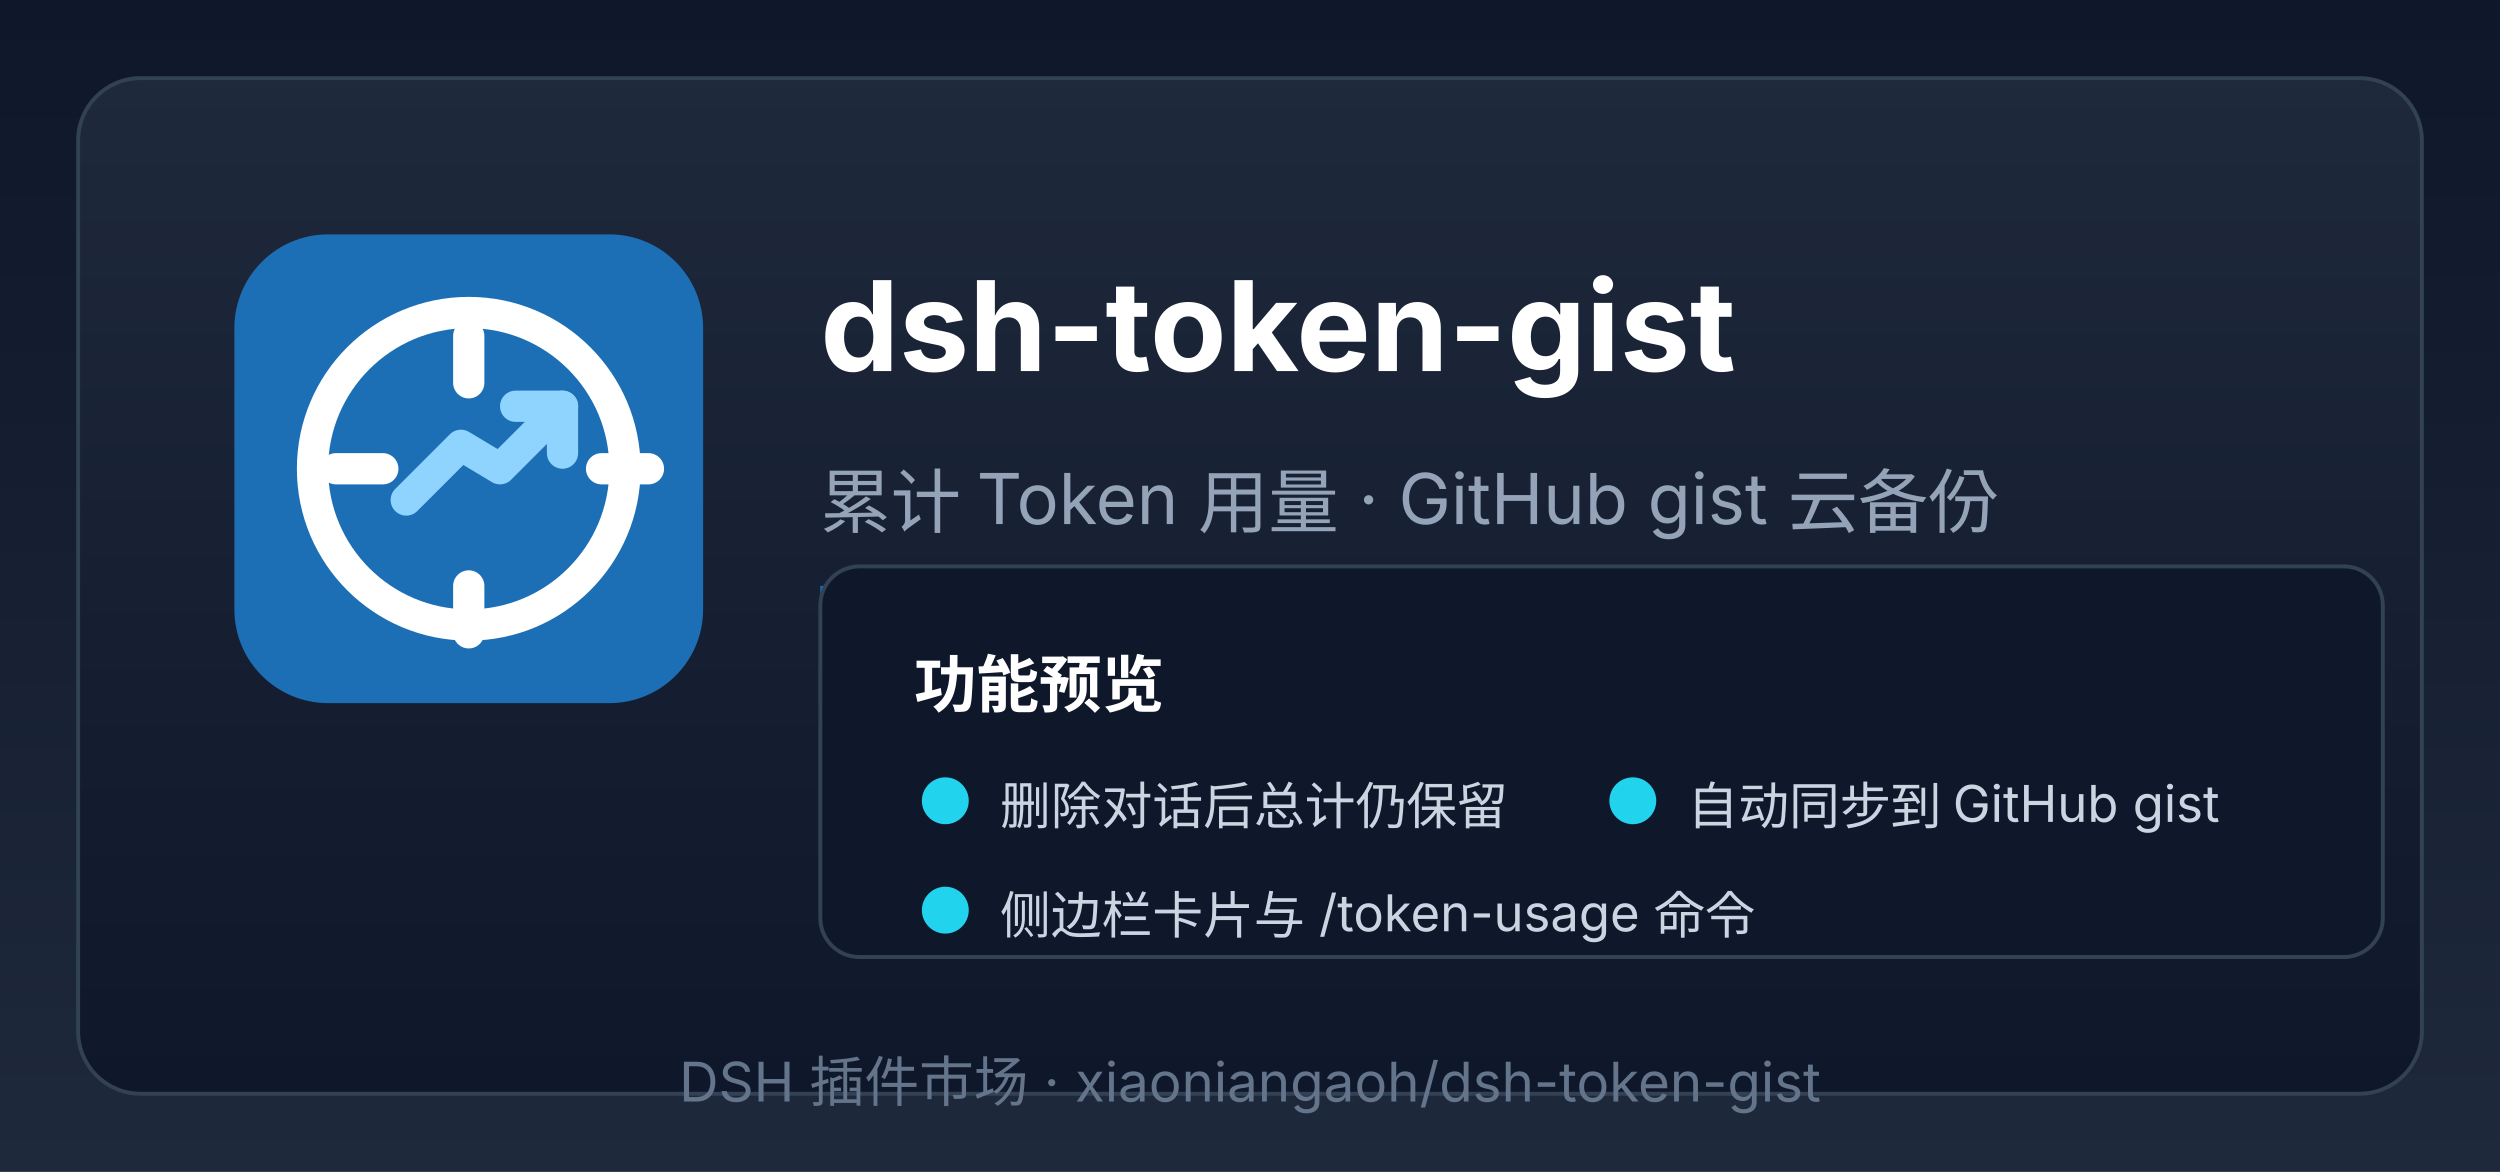
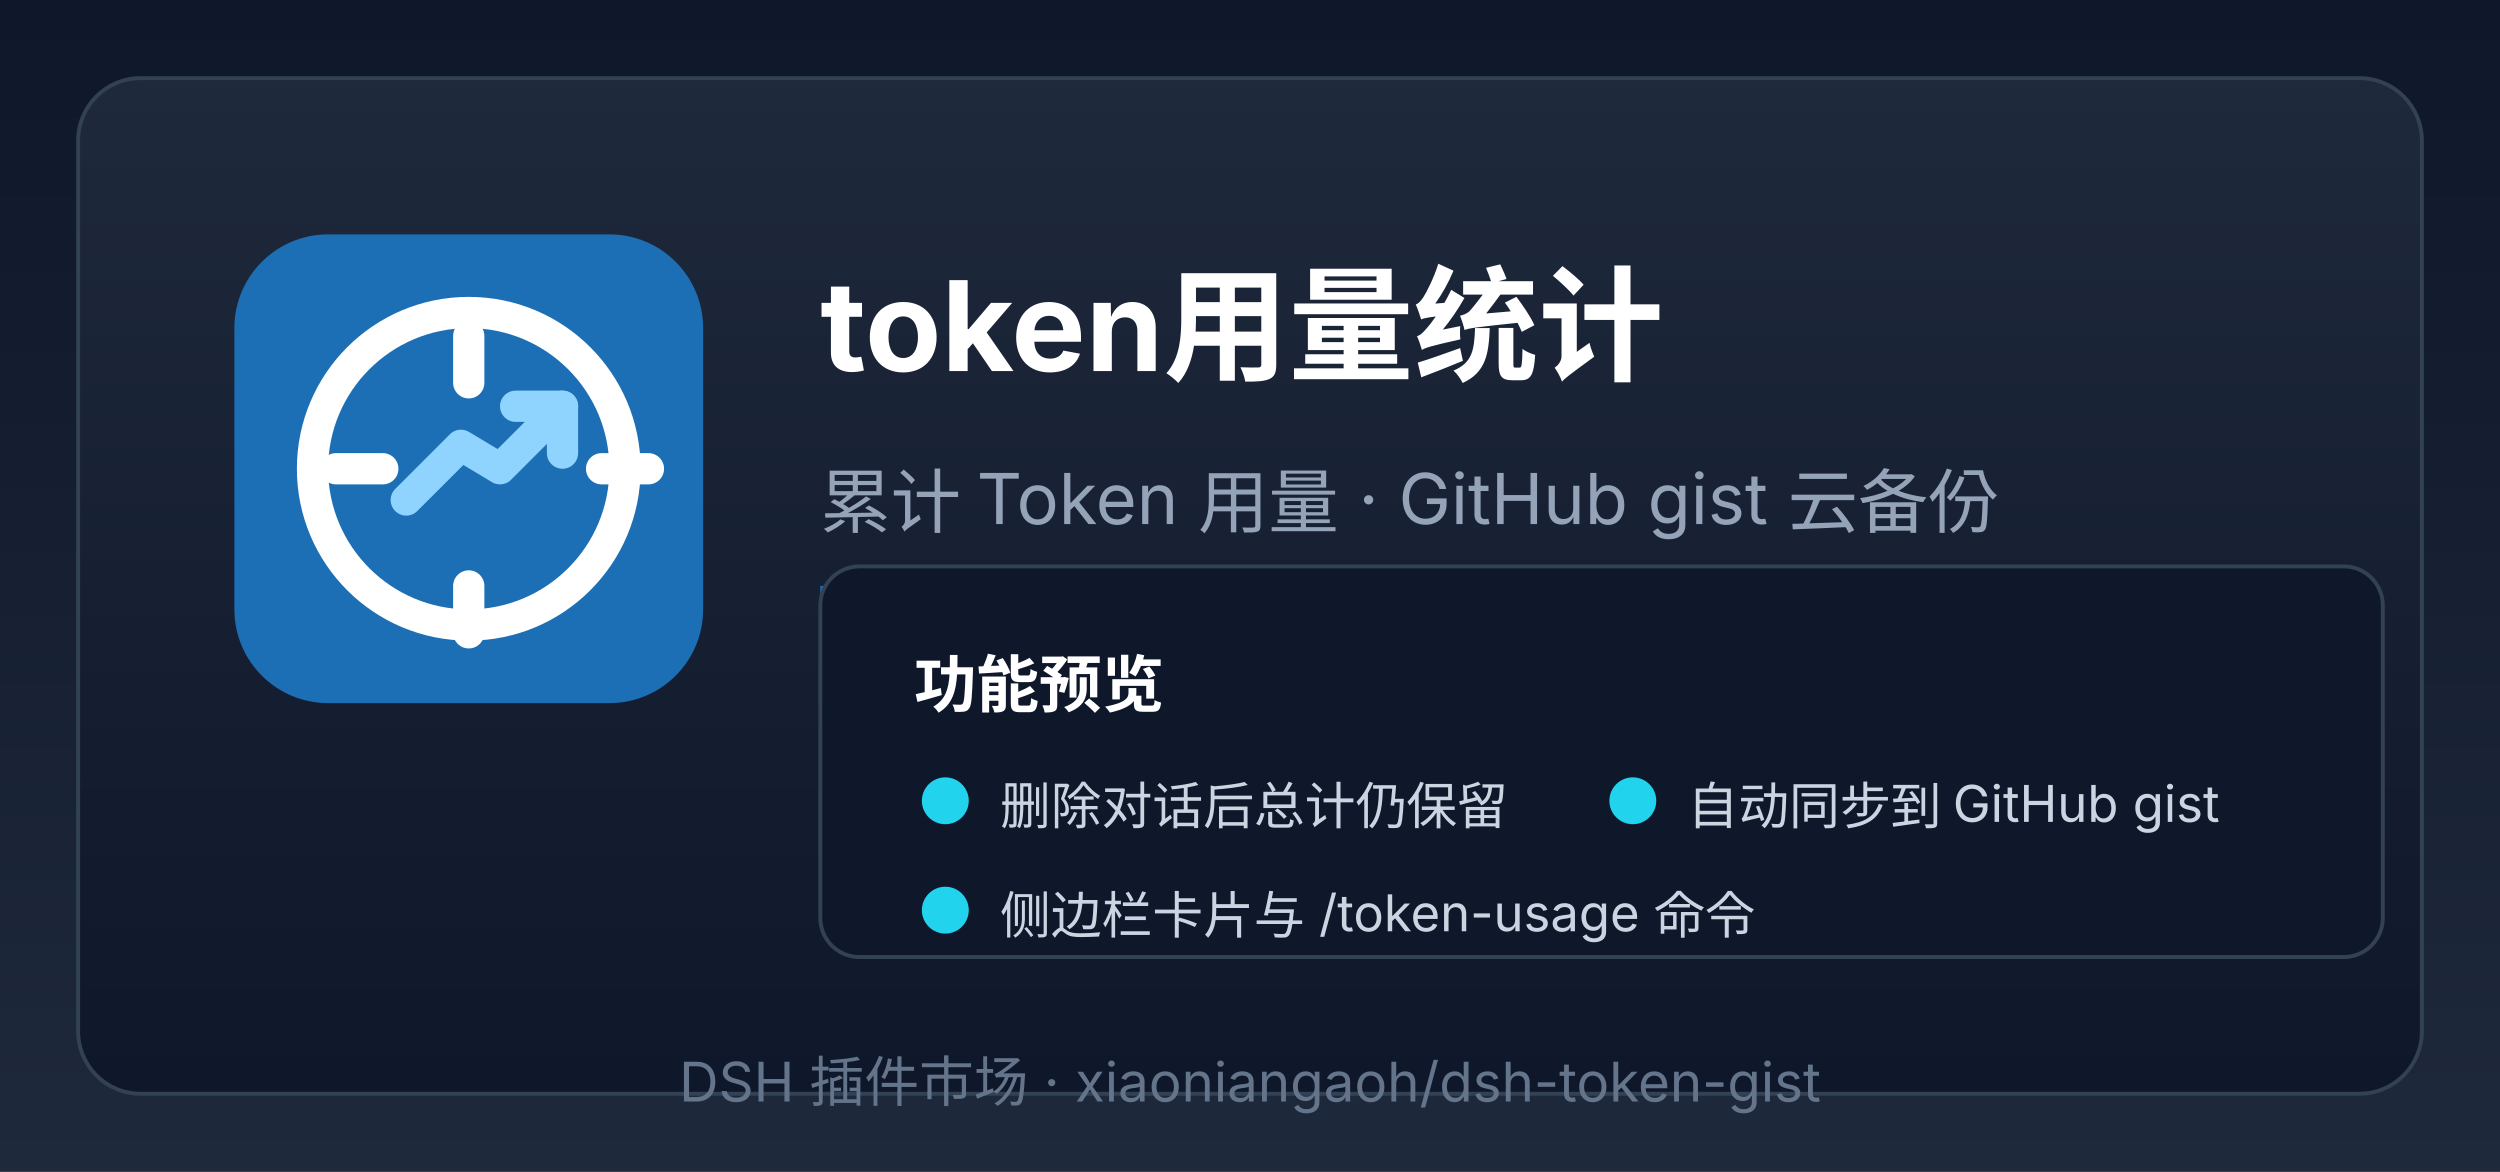
<svg xmlns="http://www.w3.org/2000/svg" width="640" height="300" viewBox="0 0 640 300">
  <defs>
    <linearGradient id="bg" x1="0" y1="0" x2="0" y2="1">
      <stop offset="0%" stop-color="#0f172a" />
      <stop offset="100%" stop-color="#1e293b" />
    </linearGradient>
    <linearGradient id="card" x1="0" y1="0" x2="0" y2="1">
      <stop offset="0%" stop-color="#1e293b" />
      <stop offset="100%" stop-color="#0f172a" />
    </linearGradient>
    <filter id="glow" x="-20%" y="-20%" width="140%" height="140%">
      <feGaussianBlur stdDeviation="8" result="blur" />
      <feComposite in="SourceGraphic" in2="blur" operator="over" />
    </filter>
  </defs>
  <rect width="640" height="300" fill="url(#bg)" />
  <rect x="20" y="20" width="600" height="260" rx="16" fill="url(#card)" stroke="#334155" stroke-width="1" />
  <g transform="translate(60, 60)">
    <rect width="120" height="120" rx="24" fill="#1c6fb5" />
    <circle cx="60" cy="60" r="40" fill="none" stroke="#ffffff" stroke-width="8" />
    <path d="M60 26v12M60 90v12M26 60h12M94 60h12" stroke="#ffffff" stroke-width="8" stroke-linecap="round" />
    <polyline points="44 68 58 54 68 60 84 44" fill="none" stroke="#8fd3ff" stroke-width="8" stroke-linecap="round" stroke-linejoin="round" />
    <path d="M72 44h12v12" fill="none" stroke="#8fd3ff" stroke-width="8" stroke-linecap="round" stroke-linejoin="round" />
  </g>
  <g transform="translate(210, 55)">
-     <text x="0" y="40" font-family="system-ui, -apple-system, sans-serif" font-size="32" font-weight="700" fill="#ffffff">dsh-token-gist</text>
+     <text x="0" y="40" font-family="system-ui, -apple-system, sans-serif" font-size="32" font-weight="700" fill="#ffffff">token用量统计</text>
    <text x="0" y="80" font-family="system-ui, -apple-system, sans-serif" font-size="18" fill="#94a3b8">累计 Token 用量 · GitHub gist 云备份</text>
    <rect x="0" y="95" width="4" height="24" fill="#1c6fb5" />
    <text x="8" y="110" font-family="system-ui, -apple-system, sans-serif" font-size="14" fill="#e2e8f0">DSH 插件 · 侧边栏卡片 · /token-usage 命令</text>
  </g>
  <g transform="translate(210, 145)">
    <rect width="400" height="100" rx="10" fill="#0f172a" stroke="#334155" stroke-width="1" />
    <text x="24" y="36" font-family="system-ui, -apple-system, sans-serif" font-size="16" font-weight="600" fill="#ffffff">功能预览</text>
    <g transform="translate(24, 52)">
      <circle cx="8" cy="8" r="6" fill="#22d3ee" />
      <text x="22" y="14" font-family="system-ui, -apple-system, sans-serif" font-size="13" fill="#cbd5e1">删除对话后总计仍保留</text>
    </g>
    <g transform="translate(200, 52)">
      <circle cx="8" cy="8" r="6" fill="#22d3ee" />
      <text x="22" y="14" font-family="system-ui, -apple-system, sans-serif" font-size="13" fill="#cbd5e1">自动同步到 GitHub gist</text>
    </g>
    <g transform="translate(24, 80)">
      <circle cx="8" cy="8" r="6" fill="#22d3ee" />
      <text x="22" y="14" font-family="system-ui, -apple-system, sans-serif" font-size="13" fill="#cbd5e1">侧边栏卡片与 /token-usage 命令</text>
    </g>
  </g>
  <text x="320" y="282" font-family="system-ui, -apple-system, sans-serif" font-size="14" fill="#64748b" text-anchor="middle">DSH 插件市场 · xiaoniangaoh/dsh-token-gist</text>
</svg>
